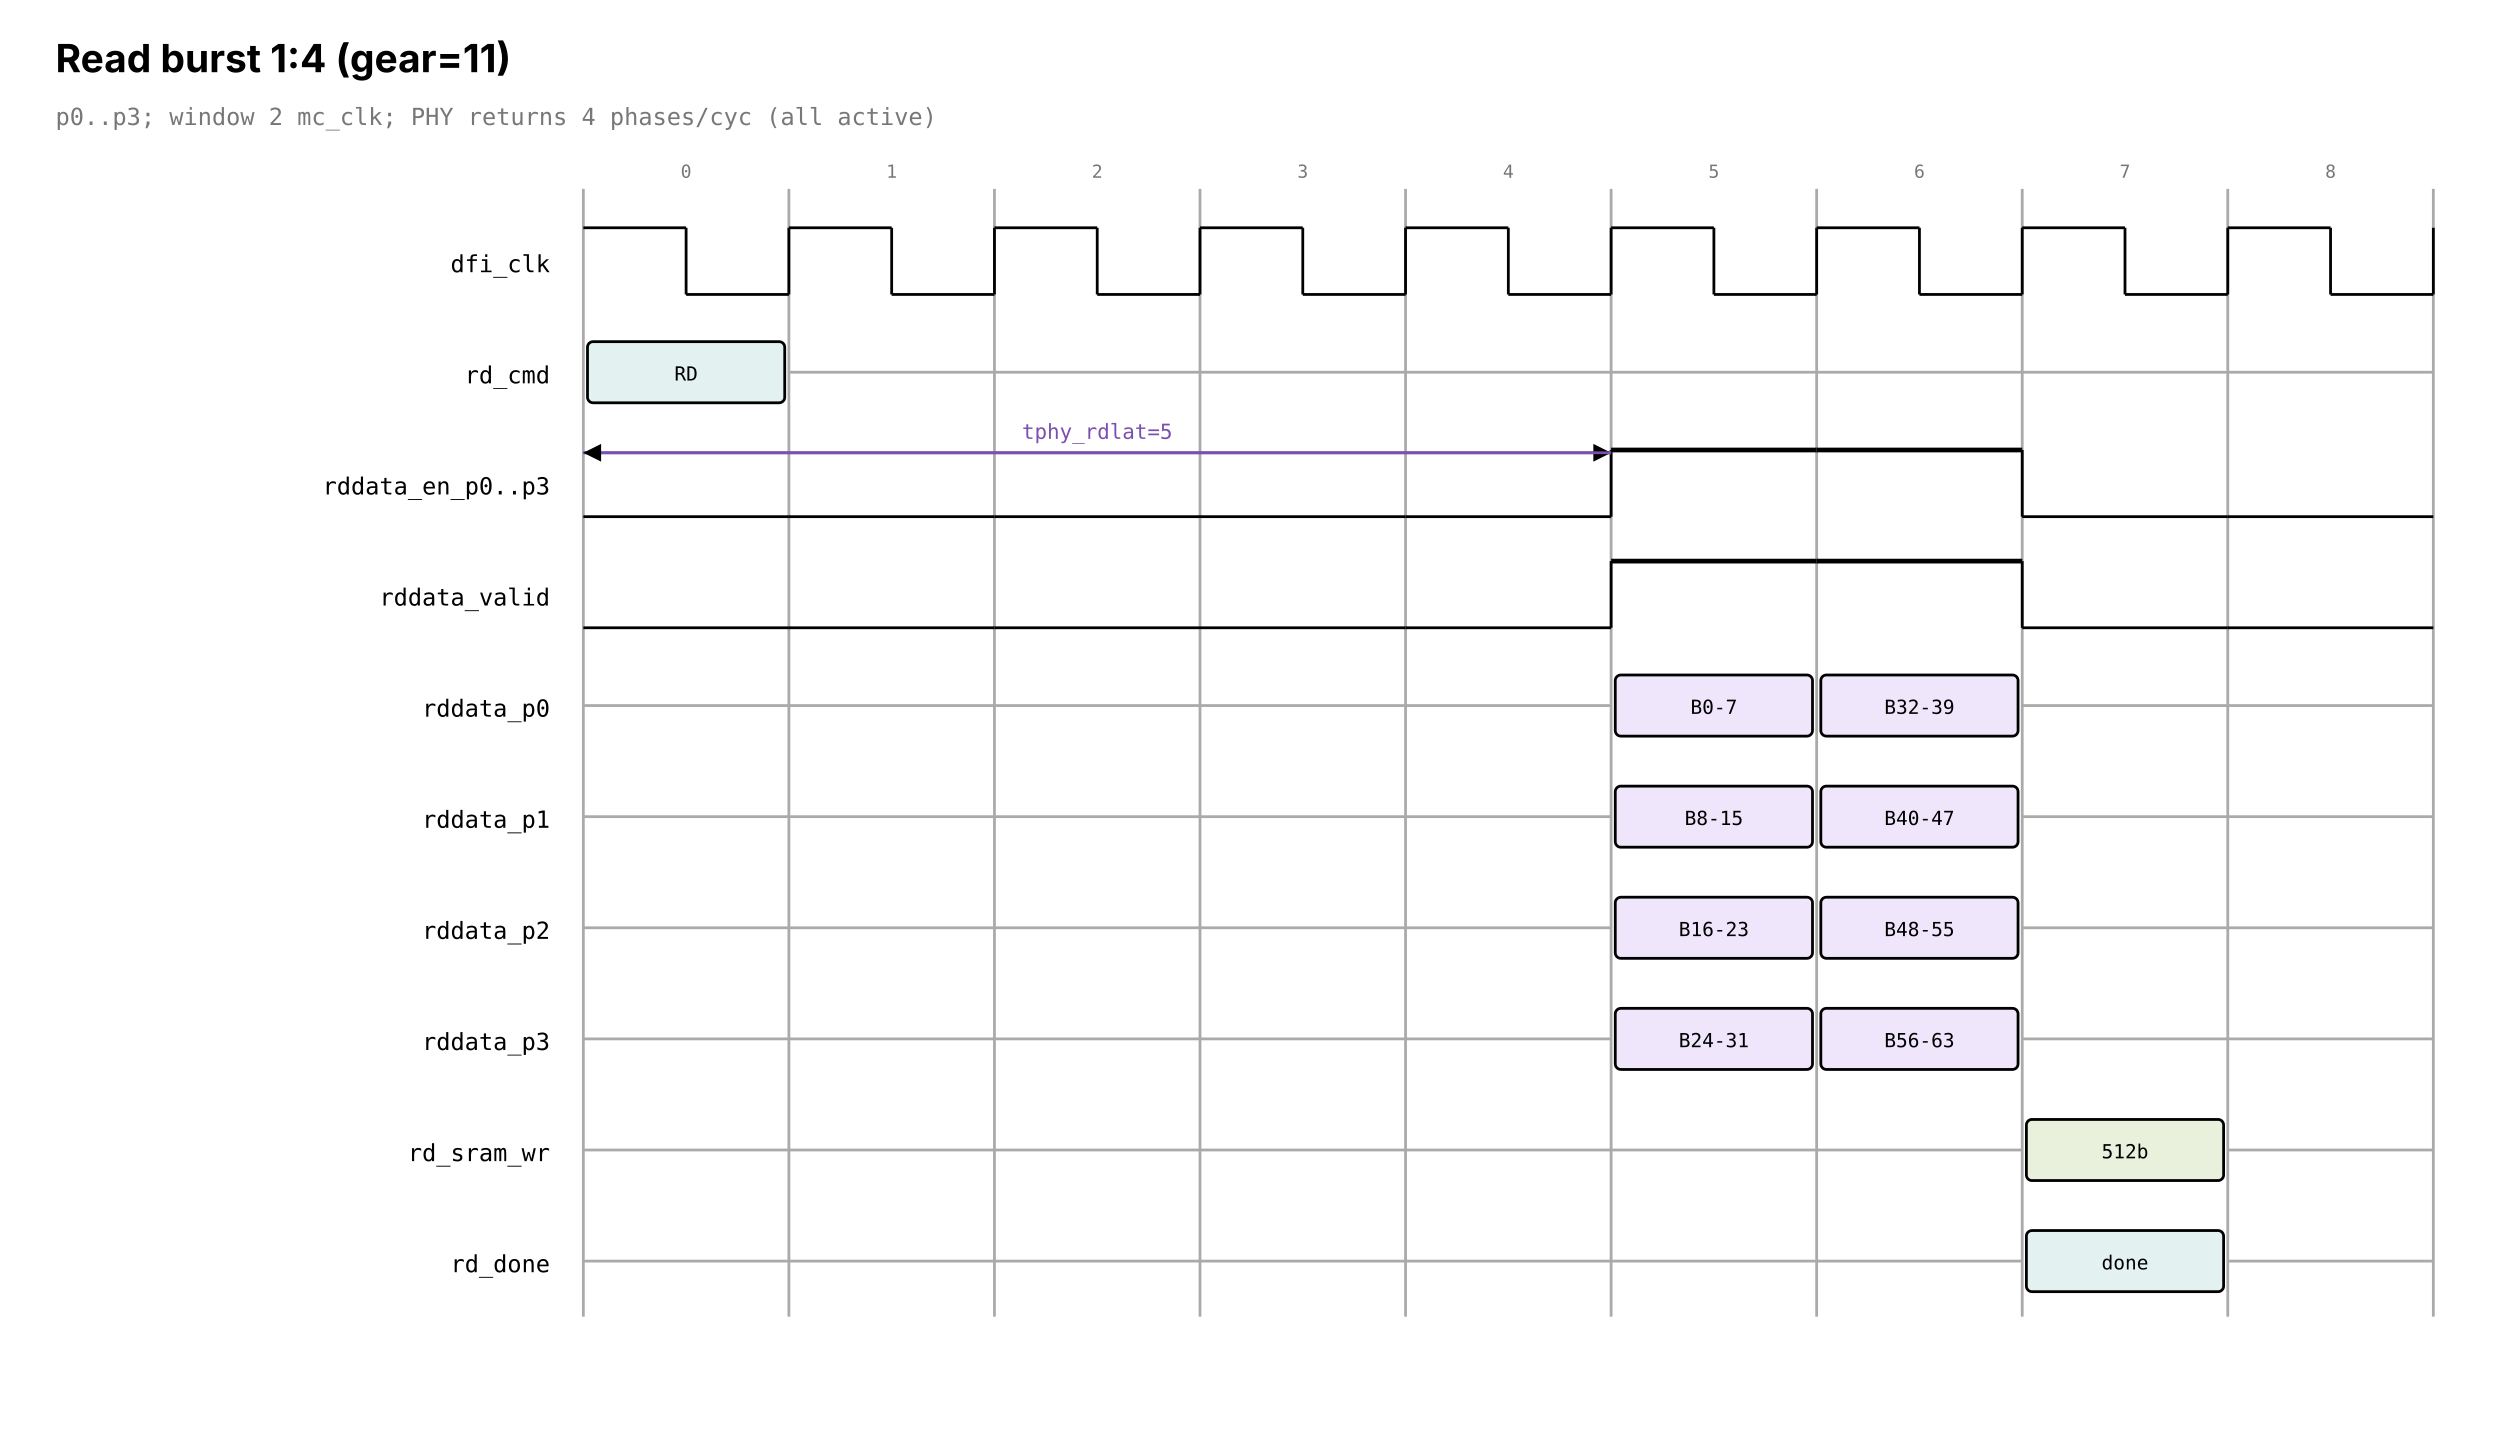
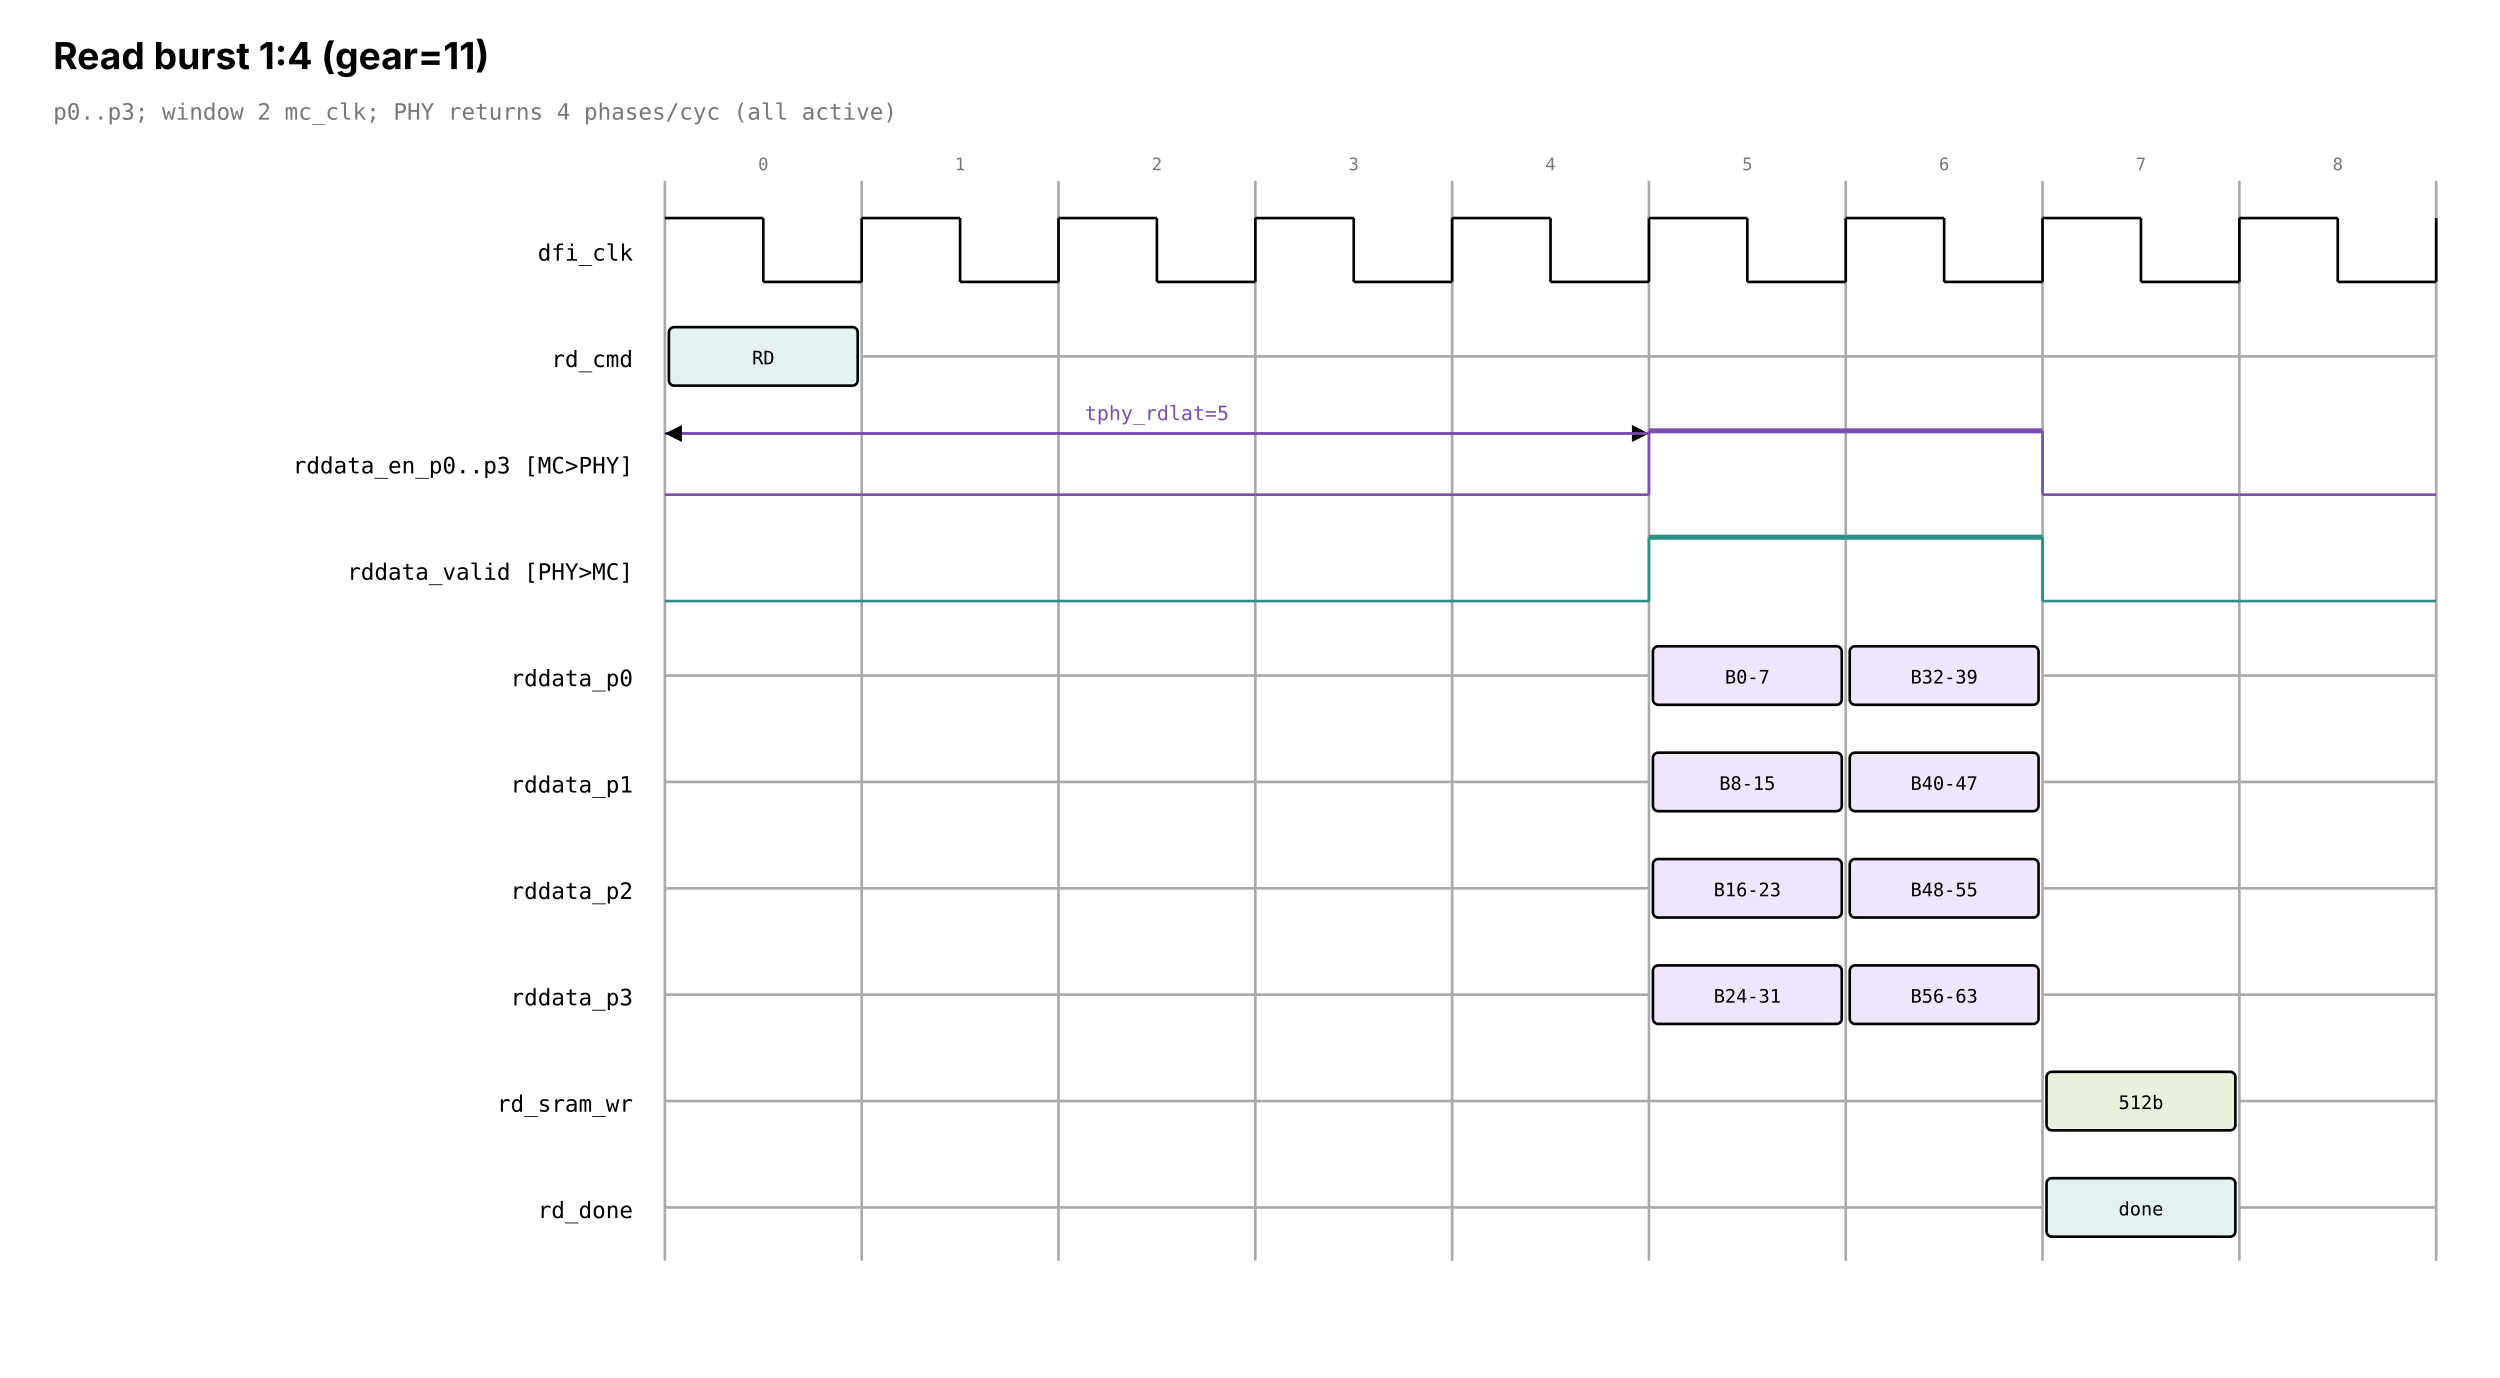
- <svg xmlns="http://www.w3.org/2000/svg" width="900" height="518" viewBox="0 0 900 518" font-family="Inter, DejaVu Sans, sans-serif">
+ <svg xmlns="http://www.w3.org/2000/svg" width="940" height="518" viewBox="0 0 940 518" font-family="Inter, DejaVu Sans, sans-serif">
  <defs>
    <marker id="arw" viewBox="0 0 10 10" refX="9" refY="5" markerWidth="8" markerHeight="8" orient="auto-start-reverse">
      <path d="M1 1L9 5L1 9Z" fill="#000000" />
    </marker>
  </defs>
-   <rect width="900" height="518" fill="#ffffff" />
+   <rect width="940" height="518" fill="#ffffff" />
  <text x="20" y="26" font-size="14" font-family="Inter, DejaVu Sans, sans-serif" text-anchor="start" fill="#000000" font-weight="bold">Read burst 1:4 (gear=11)</text>
  <text x="20" y="45" font-size="8.5" font-family="JetBrains Mono, DejaVu Sans Mono, monospace" text-anchor="start" fill="#777777">p0..p3; window 2 mc_clk; PHY returns 4 phases/cyc (all active)</text>
-   <line x1="210" y1="68" x2="210" y2="474" stroke="#aaaaaa" stroke-width="1.0" />
-   <line x1="284" y1="68" x2="284" y2="474" stroke="#aaaaaa" stroke-width="1.0" />
-   <line x1="358" y1="68" x2="358" y2="474" stroke="#aaaaaa" stroke-width="1.0" />
-   <line x1="432" y1="68" x2="432" y2="474" stroke="#aaaaaa" stroke-width="1.0" />
-   <line x1="506" y1="68" x2="506" y2="474" stroke="#aaaaaa" stroke-width="1.0" />
-   <line x1="580" y1="68" x2="580" y2="474" stroke="#aaaaaa" stroke-width="1.0" />
-   <line x1="654" y1="68" x2="654" y2="474" stroke="#aaaaaa" stroke-width="1.0" />
-   <line x1="728" y1="68" x2="728" y2="474" stroke="#aaaaaa" stroke-width="1.0" />
-   <line x1="802" y1="68" x2="802" y2="474" stroke="#aaaaaa" stroke-width="1.0" />
-   <line x1="876" y1="68" x2="876" y2="474" stroke="#aaaaaa" stroke-width="1.0" />
-   <text x="247.0" y="64" font-size="6.5" font-family="JetBrains Mono, DejaVu Sans Mono, monospace" text-anchor="middle" fill="#777777">0</text>
-   <text x="321.0" y="64" font-size="6.5" font-family="JetBrains Mono, DejaVu Sans Mono, monospace" text-anchor="middle" fill="#777777">1</text>
-   <text x="395.0" y="64" font-size="6.5" font-family="JetBrains Mono, DejaVu Sans Mono, monospace" text-anchor="middle" fill="#777777">2</text>
-   <text x="469.0" y="64" font-size="6.5" font-family="JetBrains Mono, DejaVu Sans Mono, monospace" text-anchor="middle" fill="#777777">3</text>
-   <text x="543.0" y="64" font-size="6.5" font-family="JetBrains Mono, DejaVu Sans Mono, monospace" text-anchor="middle" fill="#777777">4</text>
-   <text x="617.0" y="64" font-size="6.5" font-family="JetBrains Mono, DejaVu Sans Mono, monospace" text-anchor="middle" fill="#777777">5</text>
-   <text x="691.0" y="64" font-size="6.5" font-family="JetBrains Mono, DejaVu Sans Mono, monospace" text-anchor="middle" fill="#777777">6</text>
-   <text x="765.0" y="64" font-size="6.5" font-family="JetBrains Mono, DejaVu Sans Mono, monospace" text-anchor="middle" fill="#777777">7</text>
-   <text x="839.0" y="64" font-size="6.5" font-family="JetBrains Mono, DejaVu Sans Mono, monospace" text-anchor="middle" fill="#777777">8</text>
-   <text x="198" y="98.0" font-size="8.5" font-family="JetBrains Mono, DejaVu Sans Mono, monospace" text-anchor="end" fill="#000000">dfi_clk</text>
-   <line x1="210" y1="82" x2="247.0" y2="82" stroke="#000000" stroke-width="1.0" />
-   <line x1="247.0" y1="82" x2="247.0" y2="106" stroke="#000000" stroke-width="1.0" />
-   <line x1="247.0" y1="106" x2="284" y2="106" stroke="#000000" stroke-width="1.0" />
-   <line x1="284" y1="106" x2="284" y2="82" stroke="#000000" stroke-width="1.0" />
-   <line x1="284" y1="82" x2="321.0" y2="82" stroke="#000000" stroke-width="1.0" />
-   <line x1="321.0" y1="82" x2="321.0" y2="106" stroke="#000000" stroke-width="1.0" />
-   <line x1="321.0" y1="106" x2="358" y2="106" stroke="#000000" stroke-width="1.0" />
-   <line x1="358" y1="106" x2="358" y2="82" stroke="#000000" stroke-width="1.0" />
-   <line x1="358" y1="82" x2="395.0" y2="82" stroke="#000000" stroke-width="1.0" />
-   <line x1="395.0" y1="82" x2="395.0" y2="106" stroke="#000000" stroke-width="1.0" />
-   <line x1="395.0" y1="106" x2="432" y2="106" stroke="#000000" stroke-width="1.0" />
-   <line x1="432" y1="106" x2="432" y2="82" stroke="#000000" stroke-width="1.0" />
-   <line x1="432" y1="82" x2="469.0" y2="82" stroke="#000000" stroke-width="1.0" />
-   <line x1="469.0" y1="82" x2="469.0" y2="106" stroke="#000000" stroke-width="1.0" />
-   <line x1="469.0" y1="106" x2="506" y2="106" stroke="#000000" stroke-width="1.0" />
-   <line x1="506" y1="106" x2="506" y2="82" stroke="#000000" stroke-width="1.0" />
-   <line x1="506" y1="82" x2="543.0" y2="82" stroke="#000000" stroke-width="1.0" />
-   <line x1="543.0" y1="82" x2="543.0" y2="106" stroke="#000000" stroke-width="1.0" />
-   <line x1="543.0" y1="106" x2="580" y2="106" stroke="#000000" stroke-width="1.0" />
-   <line x1="580" y1="106" x2="580" y2="82" stroke="#000000" stroke-width="1.0" />
-   <line x1="580" y1="82" x2="617.0" y2="82" stroke="#000000" stroke-width="1.0" />
-   <line x1="617.0" y1="82" x2="617.0" y2="106" stroke="#000000" stroke-width="1.0" />
-   <line x1="617.0" y1="106" x2="654" y2="106" stroke="#000000" stroke-width="1.0" />
-   <line x1="654" y1="106" x2="654" y2="82" stroke="#000000" stroke-width="1.0" />
-   <line x1="654" y1="82" x2="691.0" y2="82" stroke="#000000" stroke-width="1.0" />
-   <line x1="691.0" y1="82" x2="691.0" y2="106" stroke="#000000" stroke-width="1.0" />
-   <line x1="691.0" y1="106" x2="728" y2="106" stroke="#000000" stroke-width="1.0" />
-   <line x1="728" y1="106" x2="728" y2="82" stroke="#000000" stroke-width="1.0" />
-   <line x1="728" y1="82" x2="765.0" y2="82" stroke="#000000" stroke-width="1.0" />
-   <line x1="765.0" y1="82" x2="765.0" y2="106" stroke="#000000" stroke-width="1.0" />
-   <line x1="765.0" y1="106" x2="802" y2="106" stroke="#000000" stroke-width="1.0" />
-   <line x1="802" y1="106" x2="802" y2="82" stroke="#000000" stroke-width="1.0" />
-   <line x1="802" y1="82" x2="839.0" y2="82" stroke="#000000" stroke-width="1.0" />
-   <line x1="839.0" y1="82" x2="839.0" y2="106" stroke="#000000" stroke-width="1.0" />
-   <line x1="839.0" y1="106" x2="876" y2="106" stroke="#000000" stroke-width="1.0" />
-   <line x1="876" y1="106" x2="876" y2="82" stroke="#000000" stroke-width="1.0" />
-   <text x="198" y="138.0" font-size="8.5" font-family="JetBrains Mono, DejaVu Sans Mono, monospace" text-anchor="end" fill="#000000">rd_cmd</text>
-   <rect x="211.5" y="123" width="71" height="22" fill="#e3f2f1" stroke="#000000" stroke-width="1.0" rx="2" />
-   <text x="247.0" y="137.0" font-size="7" font-family="JetBrains Mono, DejaVu Sans Mono, monospace" text-anchor="middle" fill="#000000">RD</text>
-   <line x1="284" y1="134.0" x2="358" y2="134.0" stroke="#aaaaaa" stroke-width="1.0" />
-   <line x1="358" y1="134.0" x2="432" y2="134.0" stroke="#aaaaaa" stroke-width="1.0" />
-   <line x1="432" y1="134.0" x2="506" y2="134.0" stroke="#aaaaaa" stroke-width="1.0" />
-   <line x1="506" y1="134.0" x2="580" y2="134.0" stroke="#aaaaaa" stroke-width="1.0" />
-   <line x1="580" y1="134.0" x2="654" y2="134.0" stroke="#aaaaaa" stroke-width="1.0" />
-   <line x1="654" y1="134.0" x2="728" y2="134.0" stroke="#aaaaaa" stroke-width="1.0" />
-   <line x1="728" y1="134.0" x2="802" y2="134.0" stroke="#aaaaaa" stroke-width="1.0" />
-   <line x1="802" y1="134.0" x2="876" y2="134.0" stroke="#aaaaaa" stroke-width="1.0" />
-   <text x="198" y="178.0" font-size="8.5" font-family="JetBrains Mono, DejaVu Sans Mono, monospace" text-anchor="end" fill="#000000">rddata_en_p0..p3</text>
-   <line x1="210" y1="186" x2="284" y2="186" stroke="#000000" stroke-width="1.0" />
-   <line x1="284" y1="186" x2="358" y2="186" stroke="#000000" stroke-width="1.0" />
-   <line x1="358" y1="186" x2="432" y2="186" stroke="#000000" stroke-width="1.0" />
-   <line x1="432" y1="186" x2="506" y2="186" stroke="#000000" stroke-width="1.0" />
-   <line x1="506" y1="186" x2="580" y2="186" stroke="#000000" stroke-width="1.0" />
-   <line x1="580" y1="186" x2="580" y2="162" stroke="#000000" stroke-width="1.0" />
-   <line x1="580" y1="162" x2="654" y2="162" stroke="#000000" stroke-width="1.7" />
-   <line x1="654" y1="162" x2="728" y2="162" stroke="#000000" stroke-width="1.7" />
-   <line x1="728" y1="162" x2="728" y2="186" stroke="#000000" stroke-width="1.0" />
-   <line x1="728" y1="186" x2="802" y2="186" stroke="#000000" stroke-width="1.0" />
-   <line x1="802" y1="186" x2="876" y2="186" stroke="#000000" stroke-width="1.0" />
-   <text x="198" y="218.0" font-size="8.5" font-family="JetBrains Mono, DejaVu Sans Mono, monospace" text-anchor="end" fill="#000000">rddata_valid</text>
-   <line x1="210" y1="226" x2="284" y2="226" stroke="#000000" stroke-width="1.0" />
-   <line x1="284" y1="226" x2="358" y2="226" stroke="#000000" stroke-width="1.0" />
-   <line x1="358" y1="226" x2="432" y2="226" stroke="#000000" stroke-width="1.0" />
-   <line x1="432" y1="226" x2="506" y2="226" stroke="#000000" stroke-width="1.0" />
-   <line x1="506" y1="226" x2="580" y2="226" stroke="#000000" stroke-width="1.0" />
-   <line x1="580" y1="226" x2="580" y2="202" stroke="#000000" stroke-width="1.0" />
-   <line x1="580" y1="202" x2="654" y2="202" stroke="#000000" stroke-width="1.7" />
-   <line x1="654" y1="202" x2="728" y2="202" stroke="#000000" stroke-width="1.7" />
-   <line x1="728" y1="202" x2="728" y2="226" stroke="#000000" stroke-width="1.0" />
-   <line x1="728" y1="226" x2="802" y2="226" stroke="#000000" stroke-width="1.0" />
-   <line x1="802" y1="226" x2="876" y2="226" stroke="#000000" stroke-width="1.0" />
-   <text x="198" y="258.0" font-size="8.5" font-family="JetBrains Mono, DejaVu Sans Mono, monospace" text-anchor="end" fill="#000000">rddata_p0</text>
-   <line x1="210" y1="254.0" x2="284" y2="254.0" stroke="#aaaaaa" stroke-width="1.0" />
-   <line x1="284" y1="254.0" x2="358" y2="254.0" stroke="#aaaaaa" stroke-width="1.0" />
-   <line x1="358" y1="254.0" x2="432" y2="254.0" stroke="#aaaaaa" stroke-width="1.0" />
-   <line x1="432" y1="254.0" x2="506" y2="254.0" stroke="#aaaaaa" stroke-width="1.0" />
-   <line x1="506" y1="254.0" x2="580" y2="254.0" stroke="#aaaaaa" stroke-width="1.0" />
-   <rect x="581.5" y="243" width="71" height="22" fill="#efe6fb" stroke="#000000" stroke-width="1.0" rx="2" />
-   <text x="617.0" y="257.0" font-size="7" font-family="JetBrains Mono, DejaVu Sans Mono, monospace" text-anchor="middle" fill="#000000">B0-7</text>
-   <rect x="655.5" y="243" width="71" height="22" fill="#efe6fb" stroke="#000000" stroke-width="1.0" rx="2" />
-   <text x="691.0" y="257.0" font-size="7" font-family="JetBrains Mono, DejaVu Sans Mono, monospace" text-anchor="middle" fill="#000000">B32-39</text>
-   <line x1="728" y1="254.0" x2="802" y2="254.0" stroke="#aaaaaa" stroke-width="1.0" />
-   <line x1="802" y1="254.0" x2="876" y2="254.0" stroke="#aaaaaa" stroke-width="1.0" />
-   <text x="198" y="298.0" font-size="8.5" font-family="JetBrains Mono, DejaVu Sans Mono, monospace" text-anchor="end" fill="#000000">rddata_p1</text>
-   <line x1="210" y1="294.0" x2="284" y2="294.0" stroke="#aaaaaa" stroke-width="1.0" />
-   <line x1="284" y1="294.0" x2="358" y2="294.0" stroke="#aaaaaa" stroke-width="1.0" />
-   <line x1="358" y1="294.0" x2="432" y2="294.0" stroke="#aaaaaa" stroke-width="1.0" />
-   <line x1="432" y1="294.0" x2="506" y2="294.0" stroke="#aaaaaa" stroke-width="1.0" />
-   <line x1="506" y1="294.0" x2="580" y2="294.0" stroke="#aaaaaa" stroke-width="1.0" />
-   <rect x="581.5" y="283" width="71" height="22" fill="#efe6fb" stroke="#000000" stroke-width="1.0" rx="2" />
-   <text x="617.0" y="297.0" font-size="7" font-family="JetBrains Mono, DejaVu Sans Mono, monospace" text-anchor="middle" fill="#000000">B8-15</text>
-   <rect x="655.5" y="283" width="71" height="22" fill="#efe6fb" stroke="#000000" stroke-width="1.0" rx="2" />
-   <text x="691.0" y="297.0" font-size="7" font-family="JetBrains Mono, DejaVu Sans Mono, monospace" text-anchor="middle" fill="#000000">B40-47</text>
-   <line x1="728" y1="294.0" x2="802" y2="294.0" stroke="#aaaaaa" stroke-width="1.0" />
-   <line x1="802" y1="294.0" x2="876" y2="294.0" stroke="#aaaaaa" stroke-width="1.0" />
-   <text x="198" y="338.0" font-size="8.5" font-family="JetBrains Mono, DejaVu Sans Mono, monospace" text-anchor="end" fill="#000000">rddata_p2</text>
-   <line x1="210" y1="334.0" x2="284" y2="334.0" stroke="#aaaaaa" stroke-width="1.0" />
-   <line x1="284" y1="334.0" x2="358" y2="334.0" stroke="#aaaaaa" stroke-width="1.0" />
-   <line x1="358" y1="334.0" x2="432" y2="334.0" stroke="#aaaaaa" stroke-width="1.0" />
-   <line x1="432" y1="334.0" x2="506" y2="334.0" stroke="#aaaaaa" stroke-width="1.0" />
-   <line x1="506" y1="334.0" x2="580" y2="334.0" stroke="#aaaaaa" stroke-width="1.0" />
-   <rect x="581.5" y="323" width="71" height="22" fill="#efe6fb" stroke="#000000" stroke-width="1.0" rx="2" />
-   <text x="617.0" y="337.0" font-size="7" font-family="JetBrains Mono, DejaVu Sans Mono, monospace" text-anchor="middle" fill="#000000">B16-23</text>
-   <rect x="655.5" y="323" width="71" height="22" fill="#efe6fb" stroke="#000000" stroke-width="1.0" rx="2" />
-   <text x="691.0" y="337.0" font-size="7" font-family="JetBrains Mono, DejaVu Sans Mono, monospace" text-anchor="middle" fill="#000000">B48-55</text>
-   <line x1="728" y1="334.0" x2="802" y2="334.0" stroke="#aaaaaa" stroke-width="1.0" />
-   <line x1="802" y1="334.0" x2="876" y2="334.0" stroke="#aaaaaa" stroke-width="1.0" />
-   <text x="198" y="378.0" font-size="8.5" font-family="JetBrains Mono, DejaVu Sans Mono, monospace" text-anchor="end" fill="#000000">rddata_p3</text>
-   <line x1="210" y1="374.0" x2="284" y2="374.0" stroke="#aaaaaa" stroke-width="1.0" />
-   <line x1="284" y1="374.0" x2="358" y2="374.0" stroke="#aaaaaa" stroke-width="1.0" />
-   <line x1="358" y1="374.0" x2="432" y2="374.0" stroke="#aaaaaa" stroke-width="1.0" />
-   <line x1="432" y1="374.0" x2="506" y2="374.0" stroke="#aaaaaa" stroke-width="1.0" />
-   <line x1="506" y1="374.0" x2="580" y2="374.0" stroke="#aaaaaa" stroke-width="1.0" />
-   <rect x="581.5" y="363" width="71" height="22" fill="#efe6fb" stroke="#000000" stroke-width="1.0" rx="2" />
-   <text x="617.0" y="377.0" font-size="7" font-family="JetBrains Mono, DejaVu Sans Mono, monospace" text-anchor="middle" fill="#000000">B24-31</text>
-   <rect x="655.5" y="363" width="71" height="22" fill="#efe6fb" stroke="#000000" stroke-width="1.0" rx="2" />
-   <text x="691.0" y="377.0" font-size="7" font-family="JetBrains Mono, DejaVu Sans Mono, monospace" text-anchor="middle" fill="#000000">B56-63</text>
-   <line x1="728" y1="374.0" x2="802" y2="374.0" stroke="#aaaaaa" stroke-width="1.0" />
-   <line x1="802" y1="374.0" x2="876" y2="374.0" stroke="#aaaaaa" stroke-width="1.0" />
-   <text x="198" y="418.0" font-size="8.5" font-family="JetBrains Mono, DejaVu Sans Mono, monospace" text-anchor="end" fill="#000000">rd_sram_wr</text>
-   <line x1="210" y1="414.0" x2="284" y2="414.0" stroke="#aaaaaa" stroke-width="1.0" />
-   <line x1="284" y1="414.0" x2="358" y2="414.0" stroke="#aaaaaa" stroke-width="1.0" />
-   <line x1="358" y1="414.0" x2="432" y2="414.0" stroke="#aaaaaa" stroke-width="1.0" />
-   <line x1="432" y1="414.0" x2="506" y2="414.0" stroke="#aaaaaa" stroke-width="1.0" />
-   <line x1="506" y1="414.0" x2="580" y2="414.0" stroke="#aaaaaa" stroke-width="1.0" />
-   <line x1="580" y1="414.0" x2="654" y2="414.0" stroke="#aaaaaa" stroke-width="1.0" />
-   <line x1="654" y1="414.0" x2="728" y2="414.0" stroke="#aaaaaa" stroke-width="1.0" />
-   <rect x="729.5" y="403" width="71" height="22" fill="#e9f0dc" stroke="#000000" stroke-width="1.0" rx="2" />
-   <text x="765.0" y="417.0" font-size="7" font-family="JetBrains Mono, DejaVu Sans Mono, monospace" text-anchor="middle" fill="#000000">512b</text>
-   <line x1="802" y1="414.0" x2="876" y2="414.0" stroke="#aaaaaa" stroke-width="1.0" />
-   <text x="198" y="458.0" font-size="8.5" font-family="JetBrains Mono, DejaVu Sans Mono, monospace" text-anchor="end" fill="#000000">rd_done</text>
-   <line x1="210" y1="454.0" x2="284" y2="454.0" stroke="#aaaaaa" stroke-width="1.0" />
-   <line x1="284" y1="454.0" x2="358" y2="454.0" stroke="#aaaaaa" stroke-width="1.0" />
-   <line x1="358" y1="454.0" x2="432" y2="454.0" stroke="#aaaaaa" stroke-width="1.0" />
-   <line x1="432" y1="454.0" x2="506" y2="454.0" stroke="#aaaaaa" stroke-width="1.0" />
-   <line x1="506" y1="454.0" x2="580" y2="454.0" stroke="#aaaaaa" stroke-width="1.0" />
-   <line x1="580" y1="454.0" x2="654" y2="454.0" stroke="#aaaaaa" stroke-width="1.0" />
-   <line x1="654" y1="454.0" x2="728" y2="454.0" stroke="#aaaaaa" stroke-width="1.0" />
-   <rect x="729.5" y="443" width="71" height="22" fill="#e3f2f1" stroke="#000000" stroke-width="1.0" rx="2" />
-   <text x="765.0" y="457.0" font-size="7" font-family="JetBrains Mono, DejaVu Sans Mono, monospace" text-anchor="middle" fill="#000000">done</text>
-   <line x1="802" y1="454.0" x2="876" y2="454.0" stroke="#aaaaaa" stroke-width="1.0" />
-   <line x1="210" y1="163" x2="580" y2="163" stroke="#7a4fb0" stroke-width="1.0" marker-end="url(#arw)" />
-   <line x1="580" y1="163" x2="210" y2="163" stroke="#7a4fb0" stroke-width="1.0" marker-end="url(#arw)" />
-   <text x="395.0" y="158" font-size="7.5" font-family="JetBrains Mono, DejaVu Sans Mono, monospace" text-anchor="middle" fill="#7a4fb0">tphy_rdlat=5</text>
+   <line x1="250" y1="68" x2="250" y2="474" stroke="#aaaaaa" stroke-width="1.0" />
+   <line x1="324" y1="68" x2="324" y2="474" stroke="#aaaaaa" stroke-width="1.0" />
+   <line x1="398" y1="68" x2="398" y2="474" stroke="#aaaaaa" stroke-width="1.0" />
+   <line x1="472" y1="68" x2="472" y2="474" stroke="#aaaaaa" stroke-width="1.0" />
+   <line x1="546" y1="68" x2="546" y2="474" stroke="#aaaaaa" stroke-width="1.0" />
+   <line x1="620" y1="68" x2="620" y2="474" stroke="#aaaaaa" stroke-width="1.0" />
+   <line x1="694" y1="68" x2="694" y2="474" stroke="#aaaaaa" stroke-width="1.0" />
+   <line x1="768" y1="68" x2="768" y2="474" stroke="#aaaaaa" stroke-width="1.0" />
+   <line x1="842" y1="68" x2="842" y2="474" stroke="#aaaaaa" stroke-width="1.0" />
+   <line x1="916" y1="68" x2="916" y2="474" stroke="#aaaaaa" stroke-width="1.0" />
+   <text x="287.0" y="64" font-size="6.5" font-family="JetBrains Mono, DejaVu Sans Mono, monospace" text-anchor="middle" fill="#777777">0</text>
+   <text x="361.0" y="64" font-size="6.5" font-family="JetBrains Mono, DejaVu Sans Mono, monospace" text-anchor="middle" fill="#777777">1</text>
+   <text x="435.0" y="64" font-size="6.5" font-family="JetBrains Mono, DejaVu Sans Mono, monospace" text-anchor="middle" fill="#777777">2</text>
+   <text x="509.0" y="64" font-size="6.5" font-family="JetBrains Mono, DejaVu Sans Mono, monospace" text-anchor="middle" fill="#777777">3</text>
+   <text x="583.0" y="64" font-size="6.5" font-family="JetBrains Mono, DejaVu Sans Mono, monospace" text-anchor="middle" fill="#777777">4</text>
+   <text x="657.0" y="64" font-size="6.5" font-family="JetBrains Mono, DejaVu Sans Mono, monospace" text-anchor="middle" fill="#777777">5</text>
+   <text x="731.0" y="64" font-size="6.5" font-family="JetBrains Mono, DejaVu Sans Mono, monospace" text-anchor="middle" fill="#777777">6</text>
+   <text x="805.0" y="64" font-size="6.5" font-family="JetBrains Mono, DejaVu Sans Mono, monospace" text-anchor="middle" fill="#777777">7</text>
+   <text x="879.0" y="64" font-size="6.5" font-family="JetBrains Mono, DejaVu Sans Mono, monospace" text-anchor="middle" fill="#777777">8</text>
+   <text x="238" y="98.0" font-size="8.5" font-family="JetBrains Mono, DejaVu Sans Mono, monospace" text-anchor="end" fill="#000000">dfi_clk</text>
+   <line x1="250" y1="82" x2="287.0" y2="82" stroke="#000000" stroke-width="1.0" />
+   <line x1="287.0" y1="82" x2="287.0" y2="106" stroke="#000000" stroke-width="1.0" />
+   <line x1="287.0" y1="106" x2="324" y2="106" stroke="#000000" stroke-width="1.0" />
+   <line x1="324" y1="106" x2="324" y2="82" stroke="#000000" stroke-width="1.0" />
+   <line x1="324" y1="82" x2="361.0" y2="82" stroke="#000000" stroke-width="1.0" />
+   <line x1="361.0" y1="82" x2="361.0" y2="106" stroke="#000000" stroke-width="1.0" />
+   <line x1="361.0" y1="106" x2="398" y2="106" stroke="#000000" stroke-width="1.0" />
+   <line x1="398" y1="106" x2="398" y2="82" stroke="#000000" stroke-width="1.0" />
+   <line x1="398" y1="82" x2="435.0" y2="82" stroke="#000000" stroke-width="1.0" />
+   <line x1="435.0" y1="82" x2="435.0" y2="106" stroke="#000000" stroke-width="1.0" />
+   <line x1="435.0" y1="106" x2="472" y2="106" stroke="#000000" stroke-width="1.0" />
+   <line x1="472" y1="106" x2="472" y2="82" stroke="#000000" stroke-width="1.0" />
+   <line x1="472" y1="82" x2="509.0" y2="82" stroke="#000000" stroke-width="1.0" />
+   <line x1="509.0" y1="82" x2="509.0" y2="106" stroke="#000000" stroke-width="1.0" />
+   <line x1="509.0" y1="106" x2="546" y2="106" stroke="#000000" stroke-width="1.0" />
+   <line x1="546" y1="106" x2="546" y2="82" stroke="#000000" stroke-width="1.0" />
+   <line x1="546" y1="82" x2="583.0" y2="82" stroke="#000000" stroke-width="1.0" />
+   <line x1="583.0" y1="82" x2="583.0" y2="106" stroke="#000000" stroke-width="1.0" />
+   <line x1="583.0" y1="106" x2="620" y2="106" stroke="#000000" stroke-width="1.0" />
+   <line x1="620" y1="106" x2="620" y2="82" stroke="#000000" stroke-width="1.0" />
+   <line x1="620" y1="82" x2="657.0" y2="82" stroke="#000000" stroke-width="1.0" />
+   <line x1="657.0" y1="82" x2="657.0" y2="106" stroke="#000000" stroke-width="1.0" />
+   <line x1="657.0" y1="106" x2="694" y2="106" stroke="#000000" stroke-width="1.0" />
+   <line x1="694" y1="106" x2="694" y2="82" stroke="#000000" stroke-width="1.0" />
+   <line x1="694" y1="82" x2="731.0" y2="82" stroke="#000000" stroke-width="1.0" />
+   <line x1="731.0" y1="82" x2="731.0" y2="106" stroke="#000000" stroke-width="1.0" />
+   <line x1="731.0" y1="106" x2="768" y2="106" stroke="#000000" stroke-width="1.0" />
+   <line x1="768" y1="106" x2="768" y2="82" stroke="#000000" stroke-width="1.0" />
+   <line x1="768" y1="82" x2="805.0" y2="82" stroke="#000000" stroke-width="1.0" />
+   <line x1="805.0" y1="82" x2="805.0" y2="106" stroke="#000000" stroke-width="1.0" />
+   <line x1="805.0" y1="106" x2="842" y2="106" stroke="#000000" stroke-width="1.0" />
+   <line x1="842" y1="106" x2="842" y2="82" stroke="#000000" stroke-width="1.0" />
+   <line x1="842" y1="82" x2="879.0" y2="82" stroke="#000000" stroke-width="1.0" />
+   <line x1="879.0" y1="82" x2="879.0" y2="106" stroke="#000000" stroke-width="1.0" />
+   <line x1="879.0" y1="106" x2="916" y2="106" stroke="#000000" stroke-width="1.0" />
+   <line x1="916" y1="106" x2="916" y2="82" stroke="#000000" stroke-width="1.0" />
+   <text x="238" y="138.0" font-size="8.5" font-family="JetBrains Mono, DejaVu Sans Mono, monospace" text-anchor="end" fill="#000000">rd_cmd</text>
+   <rect x="251.5" y="123" width="71" height="22" fill="#e3f2f1" stroke="#000000" stroke-width="1.0" rx="2" />
+   <text x="287.0" y="137.0" font-size="7" font-family="JetBrains Mono, DejaVu Sans Mono, monospace" text-anchor="middle" fill="#000000">RD</text>
+   <line x1="324" y1="134.0" x2="398" y2="134.0" stroke="#aaaaaa" stroke-width="1.0" />
+   <line x1="398" y1="134.0" x2="472" y2="134.0" stroke="#aaaaaa" stroke-width="1.0" />
+   <line x1="472" y1="134.0" x2="546" y2="134.0" stroke="#aaaaaa" stroke-width="1.0" />
+   <line x1="546" y1="134.0" x2="620" y2="134.0" stroke="#aaaaaa" stroke-width="1.0" />
+   <line x1="620" y1="134.0" x2="694" y2="134.0" stroke="#aaaaaa" stroke-width="1.0" />
+   <line x1="694" y1="134.0" x2="768" y2="134.0" stroke="#aaaaaa" stroke-width="1.0" />
+   <line x1="768" y1="134.0" x2="842" y2="134.0" stroke="#aaaaaa" stroke-width="1.0" />
+   <line x1="842" y1="134.0" x2="916" y2="134.0" stroke="#aaaaaa" stroke-width="1.0" />
+   <text x="238" y="178.0" font-size="8.5" font-family="JetBrains Mono, DejaVu Sans Mono, monospace" text-anchor="end" fill="#000000">rddata_en_p0..p3 [MC&gt;PHY]</text>
+   <line x1="250" y1="186" x2="324" y2="186" stroke="#7a4fb0" stroke-width="1.0" />
+   <line x1="324" y1="186" x2="398" y2="186" stroke="#7a4fb0" stroke-width="1.0" />
+   <line x1="398" y1="186" x2="472" y2="186" stroke="#7a4fb0" stroke-width="1.0" />
+   <line x1="472" y1="186" x2="546" y2="186" stroke="#7a4fb0" stroke-width="1.0" />
+   <line x1="546" y1="186" x2="620" y2="186" stroke="#7a4fb0" stroke-width="1.0" />
+   <line x1="620" y1="186" x2="620" y2="162" stroke="#7a4fb0" stroke-width="1.0" />
+   <line x1="620" y1="162" x2="694" y2="162" stroke="#7a4fb0" stroke-width="1.9" />
+   <line x1="694" y1="162" x2="768" y2="162" stroke="#7a4fb0" stroke-width="1.9" />
+   <line x1="768" y1="162" x2="768" y2="186" stroke="#7a4fb0" stroke-width="1.0" />
+   <line x1="768" y1="186" x2="842" y2="186" stroke="#7a4fb0" stroke-width="1.0" />
+   <line x1="842" y1="186" x2="916" y2="186" stroke="#7a4fb0" stroke-width="1.0" />
+   <text x="238" y="218.0" font-size="8.5" font-family="JetBrains Mono, DejaVu Sans Mono, monospace" text-anchor="end" fill="#000000">rddata_valid [PHY&gt;MC]</text>
+   <line x1="250" y1="226" x2="324" y2="226" stroke="#2a8f86" stroke-width="1.0" />
+   <line x1="324" y1="226" x2="398" y2="226" stroke="#2a8f86" stroke-width="1.0" />
+   <line x1="398" y1="226" x2="472" y2="226" stroke="#2a8f86" stroke-width="1.0" />
+   <line x1="472" y1="226" x2="546" y2="226" stroke="#2a8f86" stroke-width="1.0" />
+   <line x1="546" y1="226" x2="620" y2="226" stroke="#2a8f86" stroke-width="1.0" />
+   <line x1="620" y1="226" x2="620" y2="202" stroke="#2a8f86" stroke-width="1.0" />
+   <line x1="620" y1="202" x2="694" y2="202" stroke="#2a8f86" stroke-width="1.9" />
+   <line x1="694" y1="202" x2="768" y2="202" stroke="#2a8f86" stroke-width="1.9" />
+   <line x1="768" y1="202" x2="768" y2="226" stroke="#2a8f86" stroke-width="1.0" />
+   <line x1="768" y1="226" x2="842" y2="226" stroke="#2a8f86" stroke-width="1.0" />
+   <line x1="842" y1="226" x2="916" y2="226" stroke="#2a8f86" stroke-width="1.0" />
+   <text x="238" y="258.0" font-size="8.5" font-family="JetBrains Mono, DejaVu Sans Mono, monospace" text-anchor="end" fill="#000000">rddata_p0</text>
+   <line x1="250" y1="254.0" x2="324" y2="254.0" stroke="#aaaaaa" stroke-width="1.0" />
+   <line x1="324" y1="254.0" x2="398" y2="254.0" stroke="#aaaaaa" stroke-width="1.0" />
+   <line x1="398" y1="254.0" x2="472" y2="254.0" stroke="#aaaaaa" stroke-width="1.0" />
+   <line x1="472" y1="254.0" x2="546" y2="254.0" stroke="#aaaaaa" stroke-width="1.0" />
+   <line x1="546" y1="254.0" x2="620" y2="254.0" stroke="#aaaaaa" stroke-width="1.0" />
+   <rect x="621.5" y="243" width="71" height="22" fill="#efe6fb" stroke="#000000" stroke-width="1.0" rx="2" />
+   <text x="657.0" y="257.0" font-size="7" font-family="JetBrains Mono, DejaVu Sans Mono, monospace" text-anchor="middle" fill="#000000">B0-7</text>
+   <rect x="695.5" y="243" width="71" height="22" fill="#efe6fb" stroke="#000000" stroke-width="1.0" rx="2" />
+   <text x="731.0" y="257.0" font-size="7" font-family="JetBrains Mono, DejaVu Sans Mono, monospace" text-anchor="middle" fill="#000000">B32-39</text>
+   <line x1="768" y1="254.0" x2="842" y2="254.0" stroke="#aaaaaa" stroke-width="1.0" />
+   <line x1="842" y1="254.0" x2="916" y2="254.0" stroke="#aaaaaa" stroke-width="1.0" />
+   <text x="238" y="298.0" font-size="8.5" font-family="JetBrains Mono, DejaVu Sans Mono, monospace" text-anchor="end" fill="#000000">rddata_p1</text>
+   <line x1="250" y1="294.0" x2="324" y2="294.0" stroke="#aaaaaa" stroke-width="1.0" />
+   <line x1="324" y1="294.0" x2="398" y2="294.0" stroke="#aaaaaa" stroke-width="1.0" />
+   <line x1="398" y1="294.0" x2="472" y2="294.0" stroke="#aaaaaa" stroke-width="1.0" />
+   <line x1="472" y1="294.0" x2="546" y2="294.0" stroke="#aaaaaa" stroke-width="1.0" />
+   <line x1="546" y1="294.0" x2="620" y2="294.0" stroke="#aaaaaa" stroke-width="1.0" />
+   <rect x="621.5" y="283" width="71" height="22" fill="#efe6fb" stroke="#000000" stroke-width="1.0" rx="2" />
+   <text x="657.0" y="297.0" font-size="7" font-family="JetBrains Mono, DejaVu Sans Mono, monospace" text-anchor="middle" fill="#000000">B8-15</text>
+   <rect x="695.5" y="283" width="71" height="22" fill="#efe6fb" stroke="#000000" stroke-width="1.0" rx="2" />
+   <text x="731.0" y="297.0" font-size="7" font-family="JetBrains Mono, DejaVu Sans Mono, monospace" text-anchor="middle" fill="#000000">B40-47</text>
+   <line x1="768" y1="294.0" x2="842" y2="294.0" stroke="#aaaaaa" stroke-width="1.0" />
+   <line x1="842" y1="294.0" x2="916" y2="294.0" stroke="#aaaaaa" stroke-width="1.0" />
+   <text x="238" y="338.0" font-size="8.5" font-family="JetBrains Mono, DejaVu Sans Mono, monospace" text-anchor="end" fill="#000000">rddata_p2</text>
+   <line x1="250" y1="334.0" x2="324" y2="334.0" stroke="#aaaaaa" stroke-width="1.0" />
+   <line x1="324" y1="334.0" x2="398" y2="334.0" stroke="#aaaaaa" stroke-width="1.0" />
+   <line x1="398" y1="334.0" x2="472" y2="334.0" stroke="#aaaaaa" stroke-width="1.0" />
+   <line x1="472" y1="334.0" x2="546" y2="334.0" stroke="#aaaaaa" stroke-width="1.0" />
+   <line x1="546" y1="334.0" x2="620" y2="334.0" stroke="#aaaaaa" stroke-width="1.0" />
+   <rect x="621.5" y="323" width="71" height="22" fill="#efe6fb" stroke="#000000" stroke-width="1.0" rx="2" />
+   <text x="657.0" y="337.0" font-size="7" font-family="JetBrains Mono, DejaVu Sans Mono, monospace" text-anchor="middle" fill="#000000">B16-23</text>
+   <rect x="695.5" y="323" width="71" height="22" fill="#efe6fb" stroke="#000000" stroke-width="1.0" rx="2" />
+   <text x="731.0" y="337.0" font-size="7" font-family="JetBrains Mono, DejaVu Sans Mono, monospace" text-anchor="middle" fill="#000000">B48-55</text>
+   <line x1="768" y1="334.0" x2="842" y2="334.0" stroke="#aaaaaa" stroke-width="1.0" />
+   <line x1="842" y1="334.0" x2="916" y2="334.0" stroke="#aaaaaa" stroke-width="1.0" />
+   <text x="238" y="378.0" font-size="8.5" font-family="JetBrains Mono, DejaVu Sans Mono, monospace" text-anchor="end" fill="#000000">rddata_p3</text>
+   <line x1="250" y1="374.0" x2="324" y2="374.0" stroke="#aaaaaa" stroke-width="1.0" />
+   <line x1="324" y1="374.0" x2="398" y2="374.0" stroke="#aaaaaa" stroke-width="1.0" />
+   <line x1="398" y1="374.0" x2="472" y2="374.0" stroke="#aaaaaa" stroke-width="1.0" />
+   <line x1="472" y1="374.0" x2="546" y2="374.0" stroke="#aaaaaa" stroke-width="1.0" />
+   <line x1="546" y1="374.0" x2="620" y2="374.0" stroke="#aaaaaa" stroke-width="1.0" />
+   <rect x="621.5" y="363" width="71" height="22" fill="#efe6fb" stroke="#000000" stroke-width="1.0" rx="2" />
+   <text x="657.0" y="377.0" font-size="7" font-family="JetBrains Mono, DejaVu Sans Mono, monospace" text-anchor="middle" fill="#000000">B24-31</text>
+   <rect x="695.5" y="363" width="71" height="22" fill="#efe6fb" stroke="#000000" stroke-width="1.0" rx="2" />
+   <text x="731.0" y="377.0" font-size="7" font-family="JetBrains Mono, DejaVu Sans Mono, monospace" text-anchor="middle" fill="#000000">B56-63</text>
+   <line x1="768" y1="374.0" x2="842" y2="374.0" stroke="#aaaaaa" stroke-width="1.0" />
+   <line x1="842" y1="374.0" x2="916" y2="374.0" stroke="#aaaaaa" stroke-width="1.0" />
+   <text x="238" y="418.0" font-size="8.5" font-family="JetBrains Mono, DejaVu Sans Mono, monospace" text-anchor="end" fill="#000000">rd_sram_wr</text>
+   <line x1="250" y1="414.0" x2="324" y2="414.0" stroke="#aaaaaa" stroke-width="1.0" />
+   <line x1="324" y1="414.0" x2="398" y2="414.0" stroke="#aaaaaa" stroke-width="1.0" />
+   <line x1="398" y1="414.0" x2="472" y2="414.0" stroke="#aaaaaa" stroke-width="1.0" />
+   <line x1="472" y1="414.0" x2="546" y2="414.0" stroke="#aaaaaa" stroke-width="1.0" />
+   <line x1="546" y1="414.0" x2="620" y2="414.0" stroke="#aaaaaa" stroke-width="1.0" />
+   <line x1="620" y1="414.0" x2="694" y2="414.0" stroke="#aaaaaa" stroke-width="1.0" />
+   <line x1="694" y1="414.0" x2="768" y2="414.0" stroke="#aaaaaa" stroke-width="1.0" />
+   <rect x="769.5" y="403" width="71" height="22" fill="#e9f0dc" stroke="#000000" stroke-width="1.0" rx="2" />
+   <text x="805.0" y="417.0" font-size="7" font-family="JetBrains Mono, DejaVu Sans Mono, monospace" text-anchor="middle" fill="#000000">512b</text>
+   <line x1="842" y1="414.0" x2="916" y2="414.0" stroke="#aaaaaa" stroke-width="1.0" />
+   <text x="238" y="458.0" font-size="8.5" font-family="JetBrains Mono, DejaVu Sans Mono, monospace" text-anchor="end" fill="#000000">rd_done</text>
+   <line x1="250" y1="454.0" x2="324" y2="454.0" stroke="#aaaaaa" stroke-width="1.0" />
+   <line x1="324" y1="454.0" x2="398" y2="454.0" stroke="#aaaaaa" stroke-width="1.0" />
+   <line x1="398" y1="454.0" x2="472" y2="454.0" stroke="#aaaaaa" stroke-width="1.0" />
+   <line x1="472" y1="454.0" x2="546" y2="454.0" stroke="#aaaaaa" stroke-width="1.0" />
+   <line x1="546" y1="454.0" x2="620" y2="454.0" stroke="#aaaaaa" stroke-width="1.0" />
+   <line x1="620" y1="454.0" x2="694" y2="454.0" stroke="#aaaaaa" stroke-width="1.0" />
+   <line x1="694" y1="454.0" x2="768" y2="454.0" stroke="#aaaaaa" stroke-width="1.0" />
+   <rect x="769.5" y="443" width="71" height="22" fill="#e3f2f1" stroke="#000000" stroke-width="1.0" rx="2" />
+   <text x="805.0" y="457.0" font-size="7" font-family="JetBrains Mono, DejaVu Sans Mono, monospace" text-anchor="middle" fill="#000000">done</text>
+   <line x1="842" y1="454.0" x2="916" y2="454.0" stroke="#aaaaaa" stroke-width="1.0" />
+   <line x1="250" y1="163" x2="620" y2="163" stroke="#7a4fb0" stroke-width="1.0" marker-end="url(#arw)" />
+   <line x1="620" y1="163" x2="250" y2="163" stroke="#7a4fb0" stroke-width="1.0" marker-end="url(#arw)" />
+   <text x="435.0" y="158" font-size="7.5" font-family="JetBrains Mono, DejaVu Sans Mono, monospace" text-anchor="middle" fill="#7a4fb0">tphy_rdlat=5</text>
</svg>
